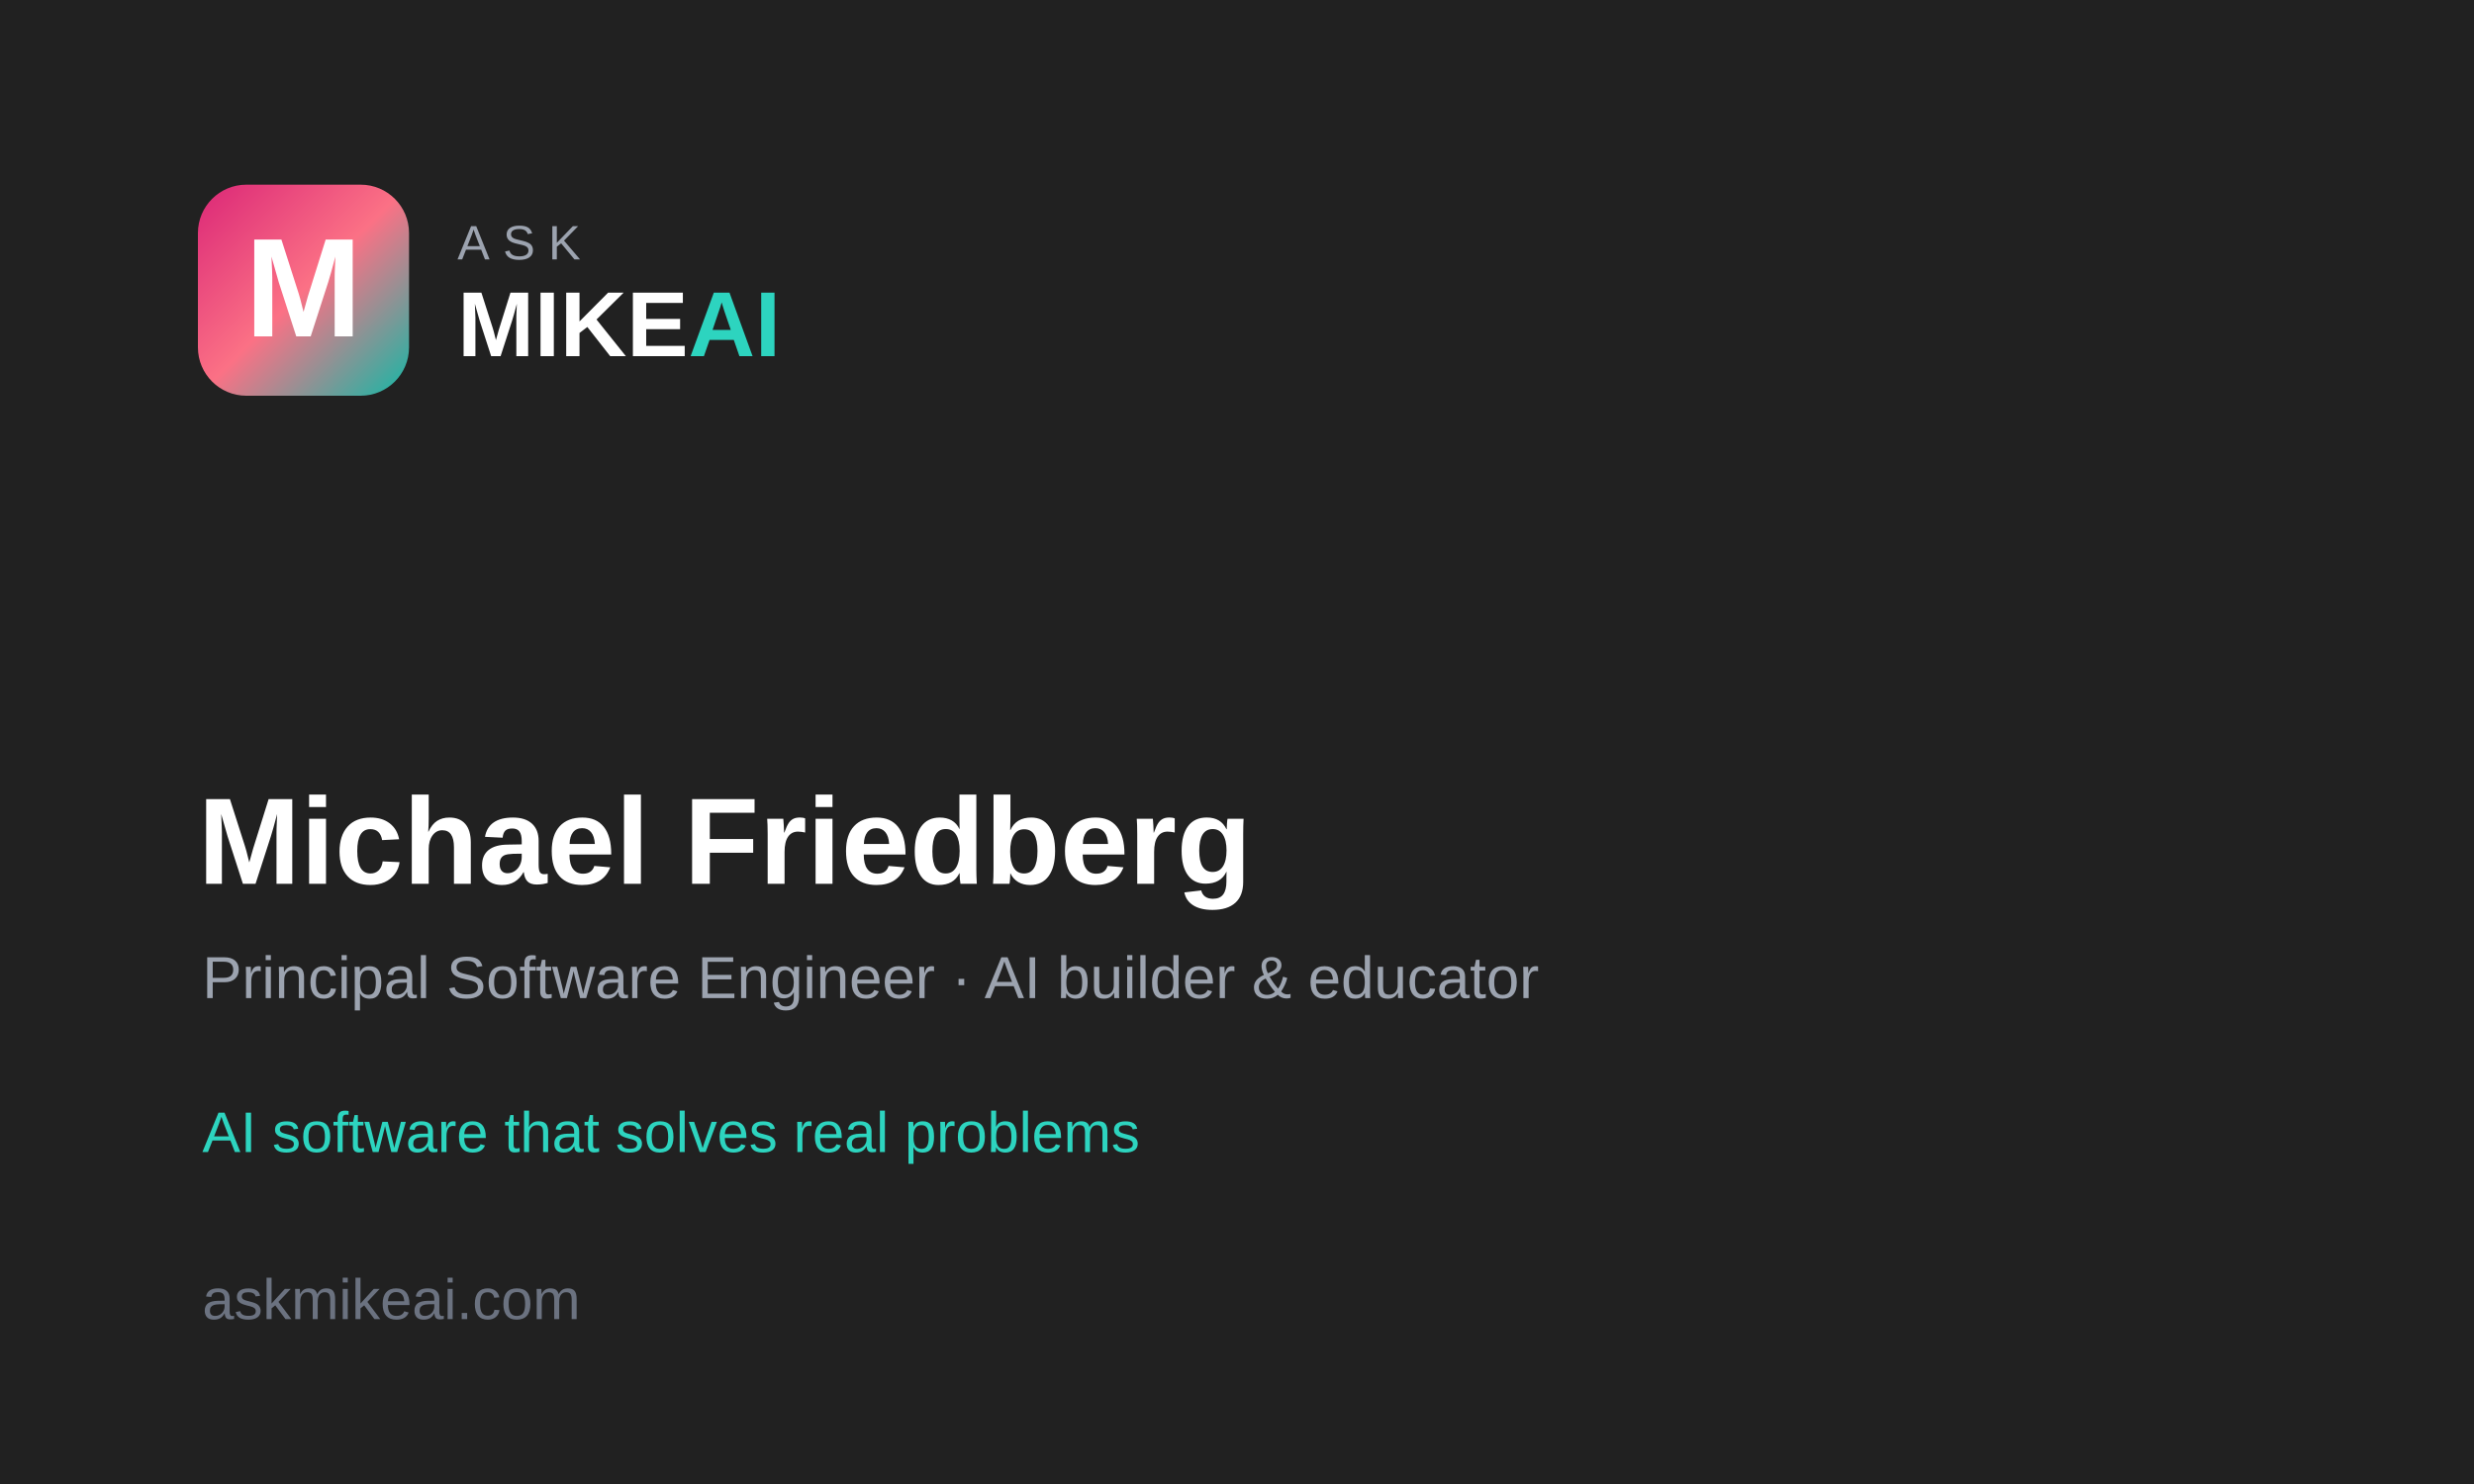
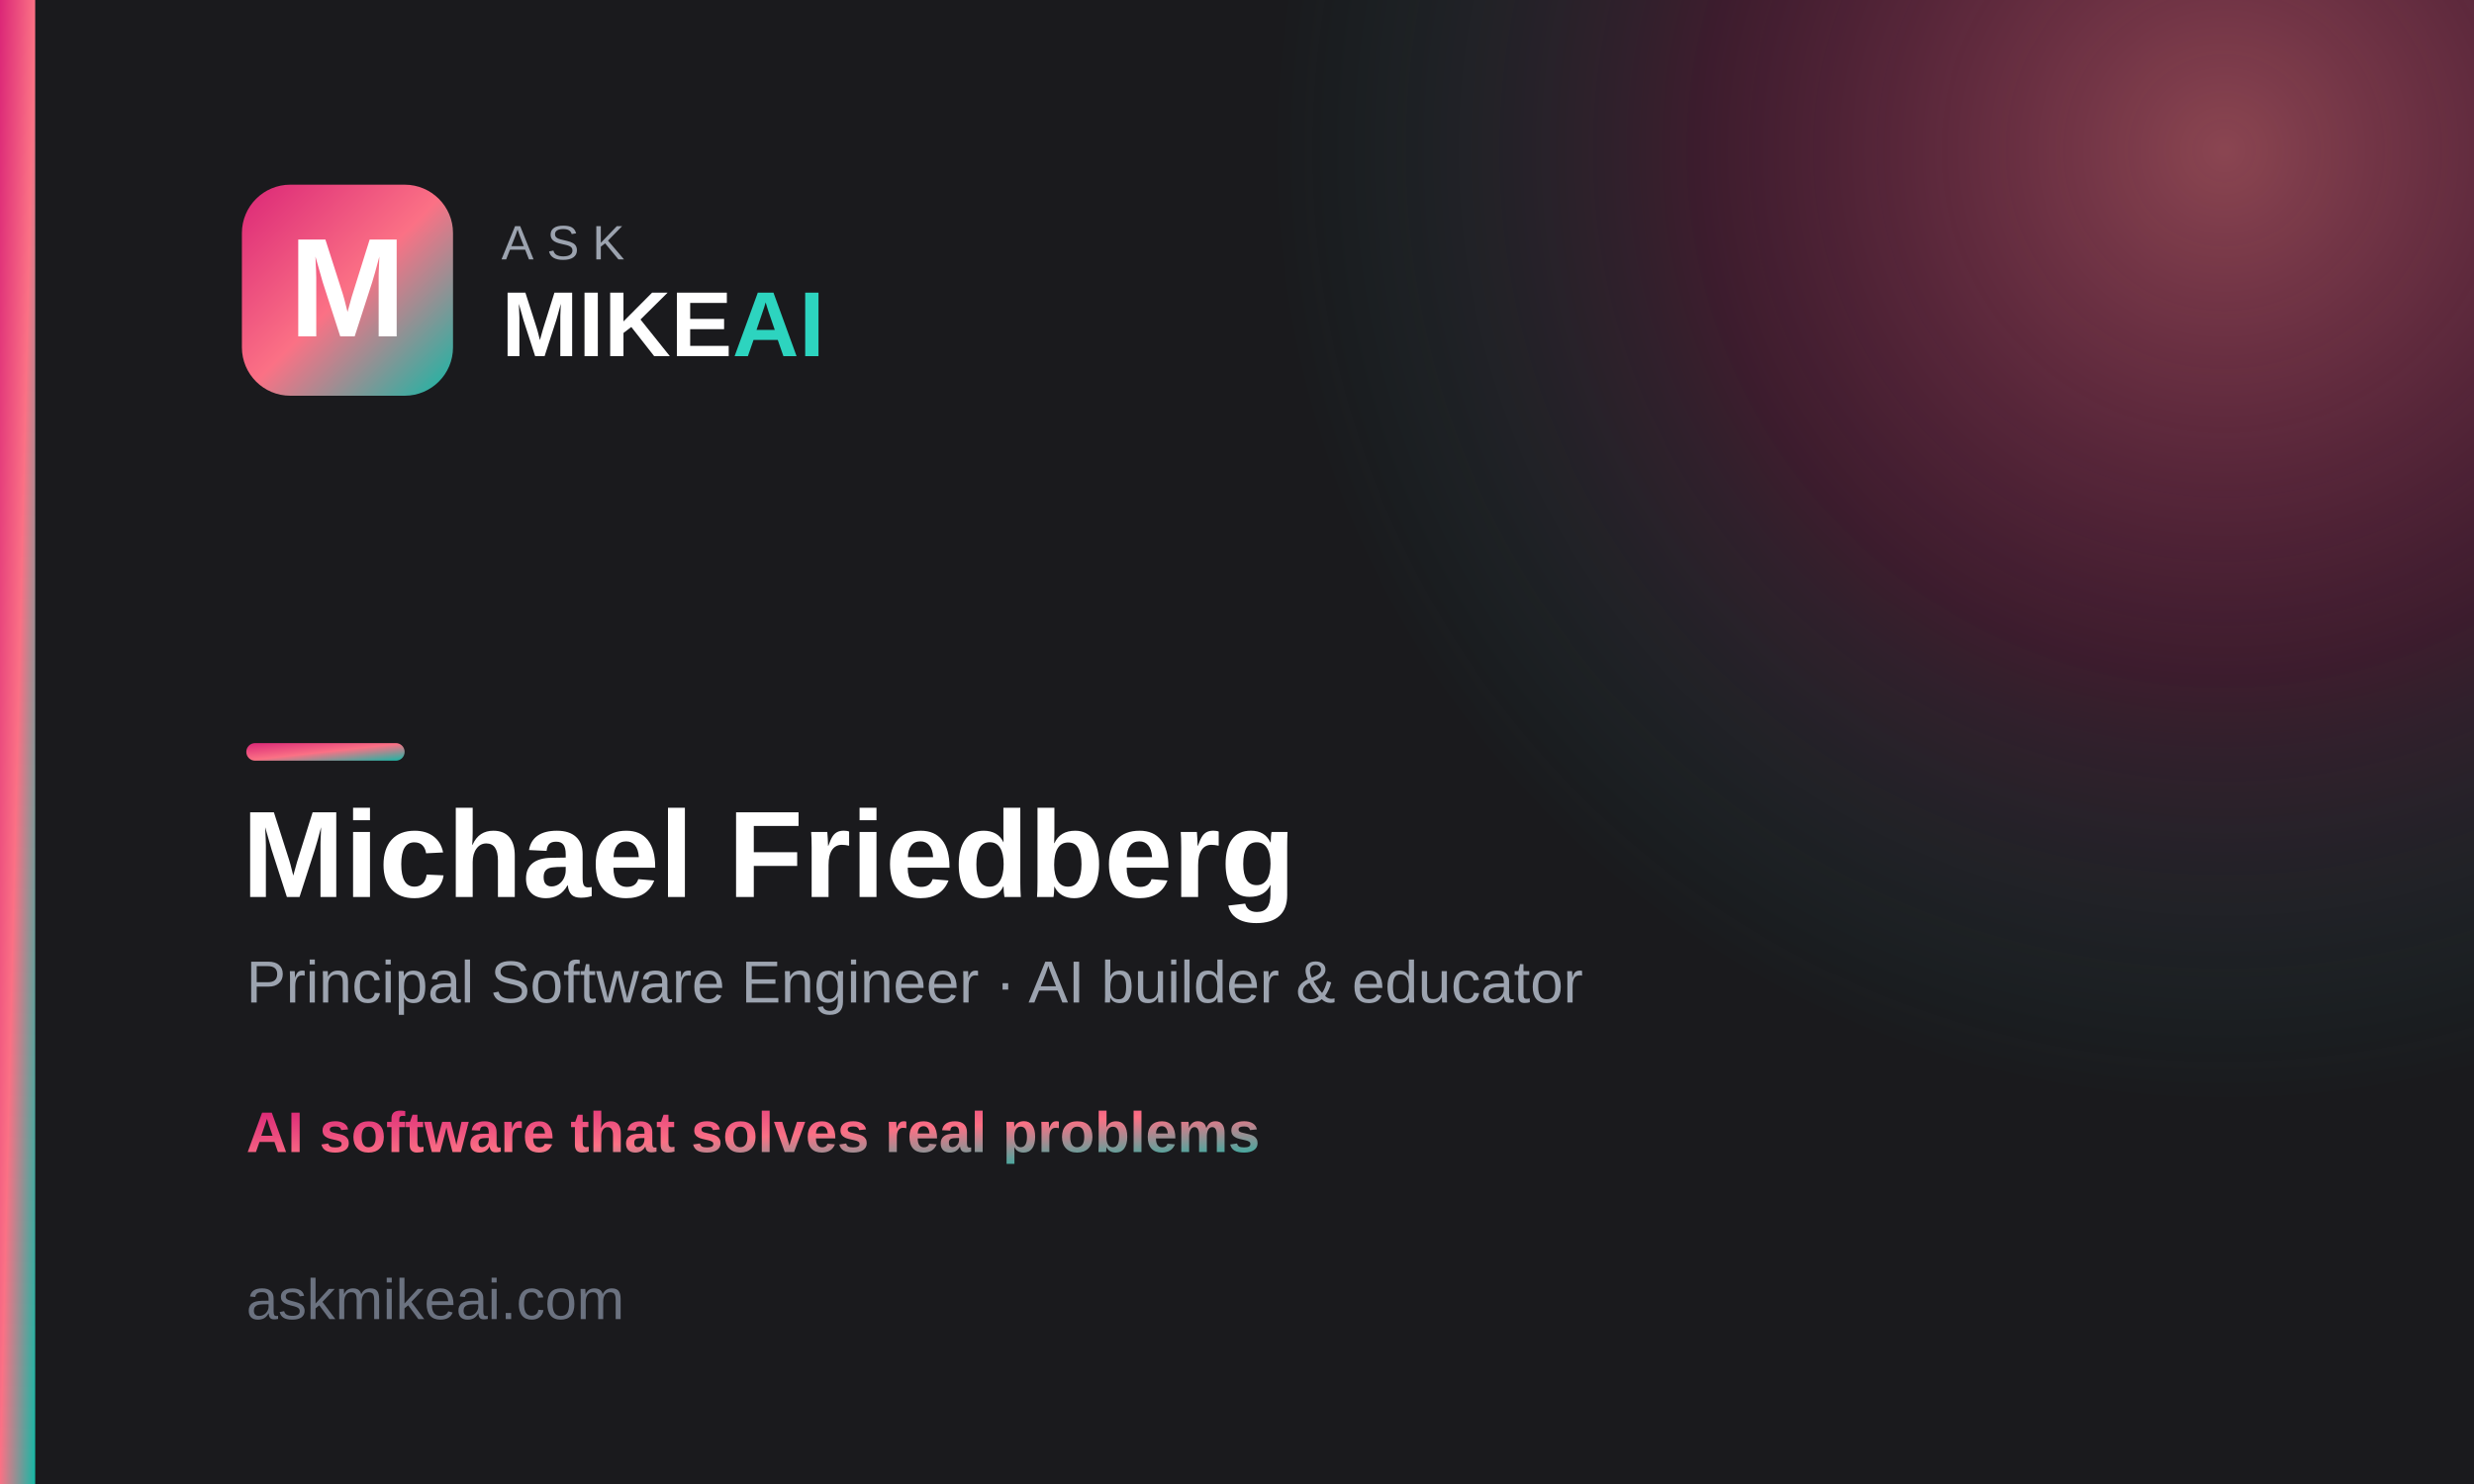
<svg xmlns="http://www.w3.org/2000/svg" width="1125" height="675" viewBox="0 0 1125 675">
  <defs>
    <linearGradient id="brand" x1="0" y1="0" x2="1" y2="1">
      <stop offset="0" stop-color="#db2777" />
      <stop offset="0.5" stop-color="#fb7185" />
      <stop offset="1" stop-color="#14b8a6" />
    </linearGradient>
+     <radialGradient id="glow" cx="50%" cy="50%" r="50%">
+       <stop offset="0" stop-color="#fb7185" stop-opacity="0.5" />
+       <stop offset="0.55" stop-color="#db2777" stop-opacity="0.18" />
+       <stop offset="1" stop-color="#14b8a6" stop-opacity="0" />
+     </radialGradient>
  </defs>
-   <rect width="1125" height="675" fill="#212121" />
-   <rect x="90" y="84" width="96" height="96" rx="22" fill="url(#brand)" />
-   <text x="138" y="153" font-family="Arial, Helvetica, sans-serif" font-size="64" font-weight="700" fill="#ffffff" text-anchor="middle">M</text>
-   <text x="208" y="118" font-family="Arial, Helvetica, sans-serif" font-size="22" letter-spacing="6" fill="#9ca3af">ASK</text>
-   <text x="208" y="162" font-family="Arial, Helvetica, sans-serif" font-size="42" font-weight="700" fill="#ffffff">MIKE<tspan fill="#2dd4bf">AI</tspan>
+   <rect width="1125" height="675" fill="#1a1a1d" />
+   <circle cx="1010" cy="70" r="430" fill="url(#glow)" />
+   <rect x="0" y="0" width="16" height="675" fill="url(#brand)" />
+   <rect x="110" y="84" width="96" height="96" rx="22" fill="url(#brand)" />
+   <text x="158" y="153" font-family="Arial, Helvetica, sans-serif" font-size="64" font-weight="700" fill="#ffffff" text-anchor="middle">M</text>
+   <text x="228" y="118" font-family="Arial, Helvetica, sans-serif" font-size="22" letter-spacing="6" fill="#9ca3af">ASK</text>
+   <text x="228" y="162" font-family="Arial, Helvetica, sans-serif" font-size="42" font-weight="700" fill="#ffffff">MIKE<tspan fill="#2dd4bf">AI</tspan>
  </text>
-   <text x="90" y="402" font-family="Arial, Helvetica, sans-serif" font-size="56" font-weight="700" fill="#ffffff">Michael Friedberg</text>
-   <text x="92" y="454" font-family="Arial, Helvetica, sans-serif" font-size="27" fill="#9ca3af">Principal Software Engineer · AI builder &amp; educator</text>
-   <text x="92" y="524" font-family="Arial, Helvetica, sans-serif" font-size="26" fill="#2dd4bf">AI software that solves real problems</text>
-   <text x="92" y="600" font-family="Arial, Helvetica, sans-serif" font-size="26" fill="#6b7280">askmikeai.com</text>
+   <rect x="112" y="338" width="72" height="8" rx="4" fill="url(#brand)" />
+   <text x="110" y="408" font-family="Arial, Helvetica, sans-serif" font-size="56" font-weight="700" fill="#ffffff">Michael Friedberg</text>
+   <text x="112" y="456" font-family="Arial, Helvetica, sans-serif" font-size="27" fill="#9ca3af">Principal Software Engineer · AI builder &amp; educator</text>
+   <text x="112" y="524" font-family="Arial, Helvetica, sans-serif" font-size="26" font-weight="700" fill="url(#brand)">AI software that solves real problems</text>
+   <text x="112" y="600" font-family="Arial, Helvetica, sans-serif" font-size="26" fill="#6b7280">askmikeai.com</text>
</svg>
